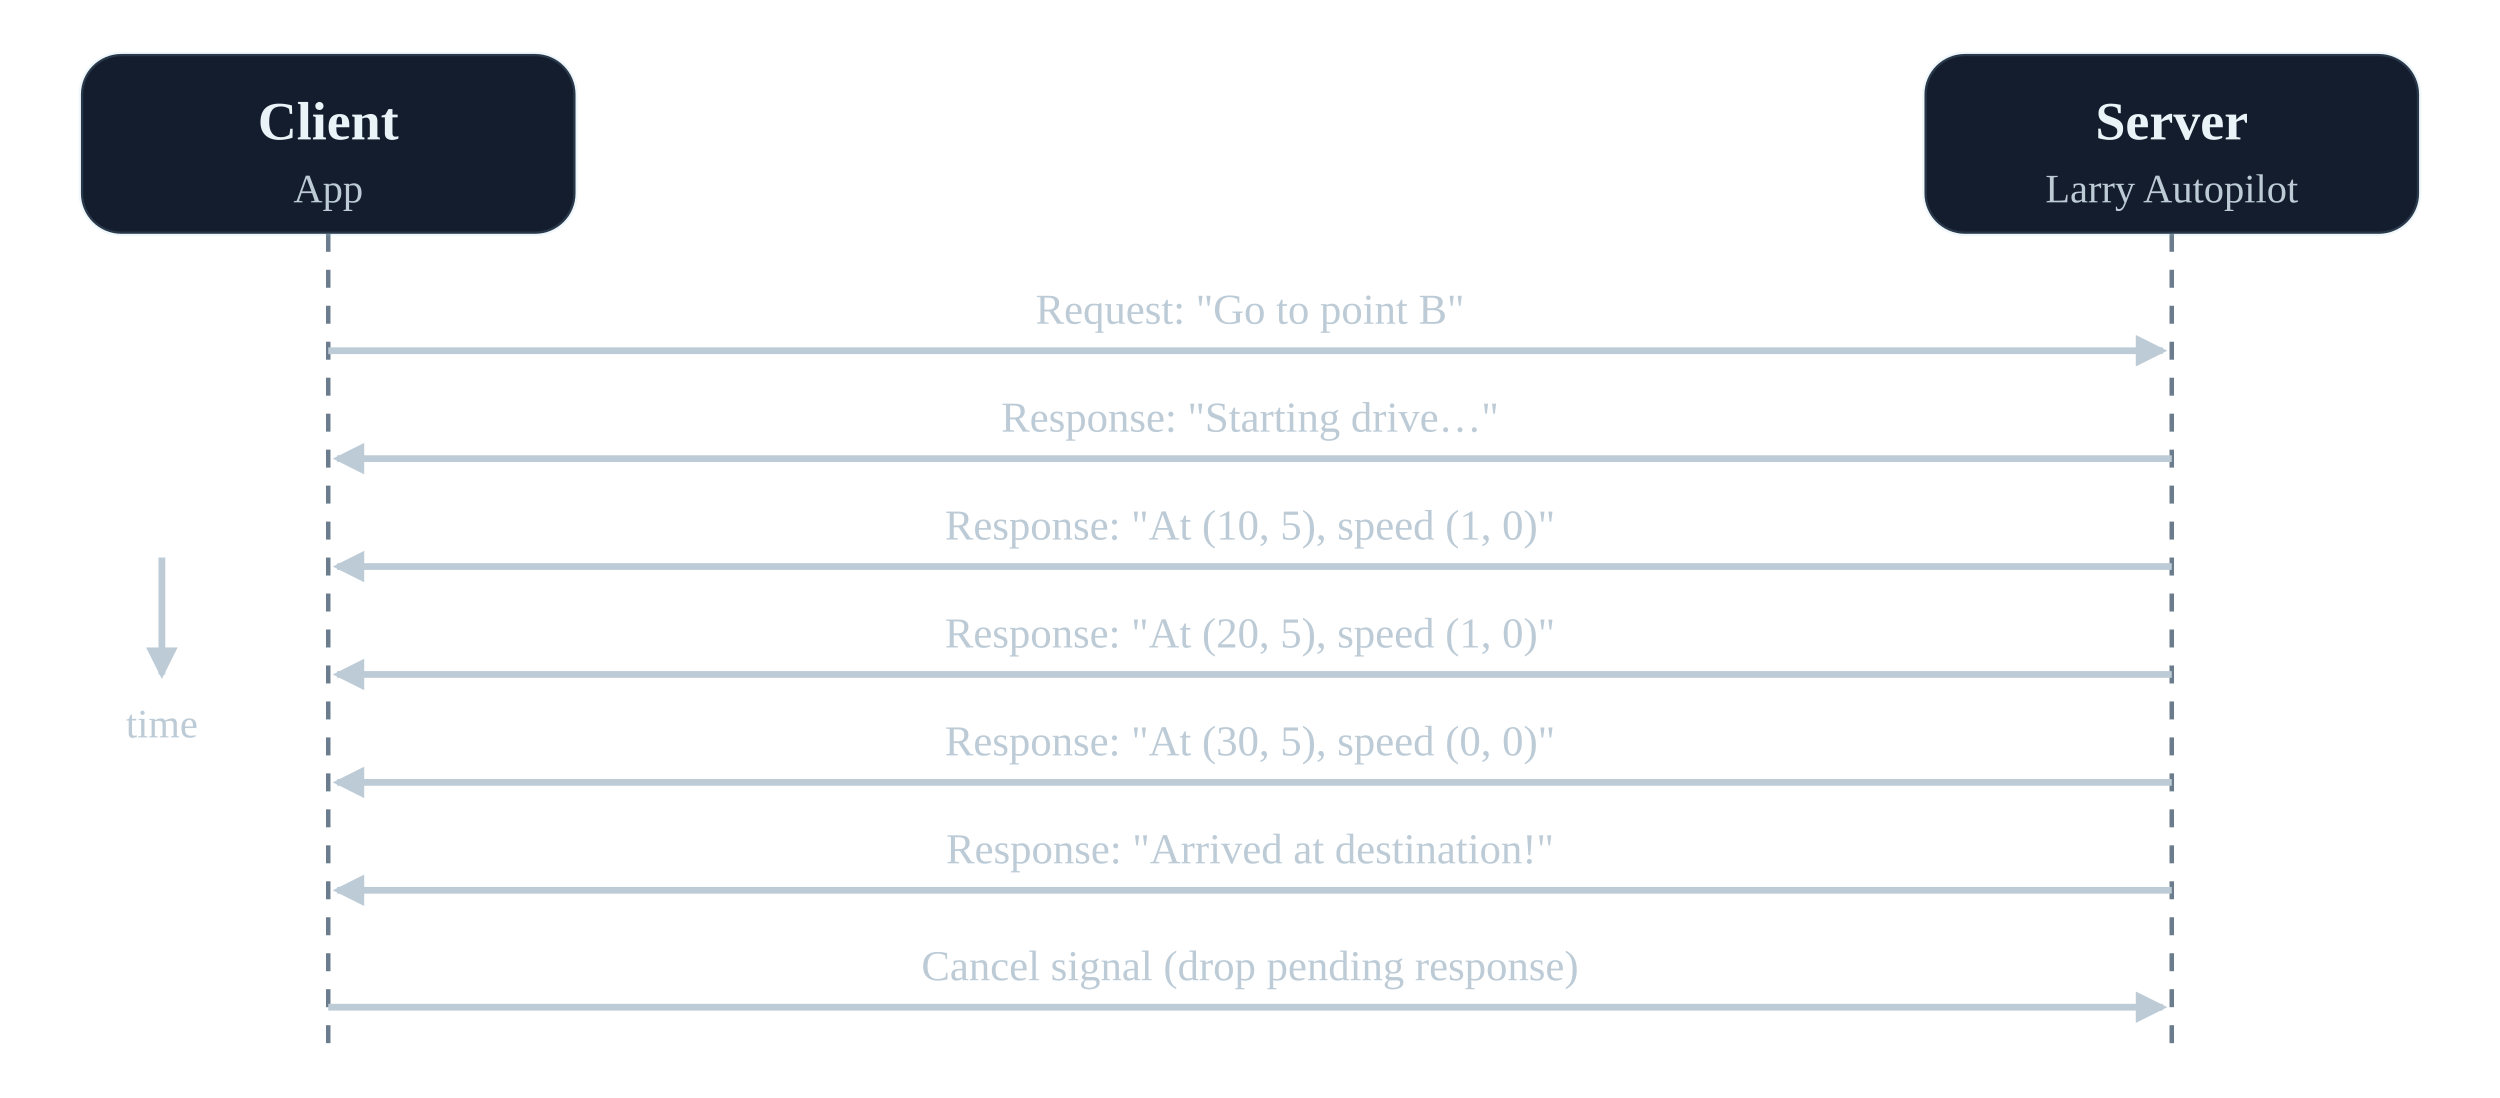
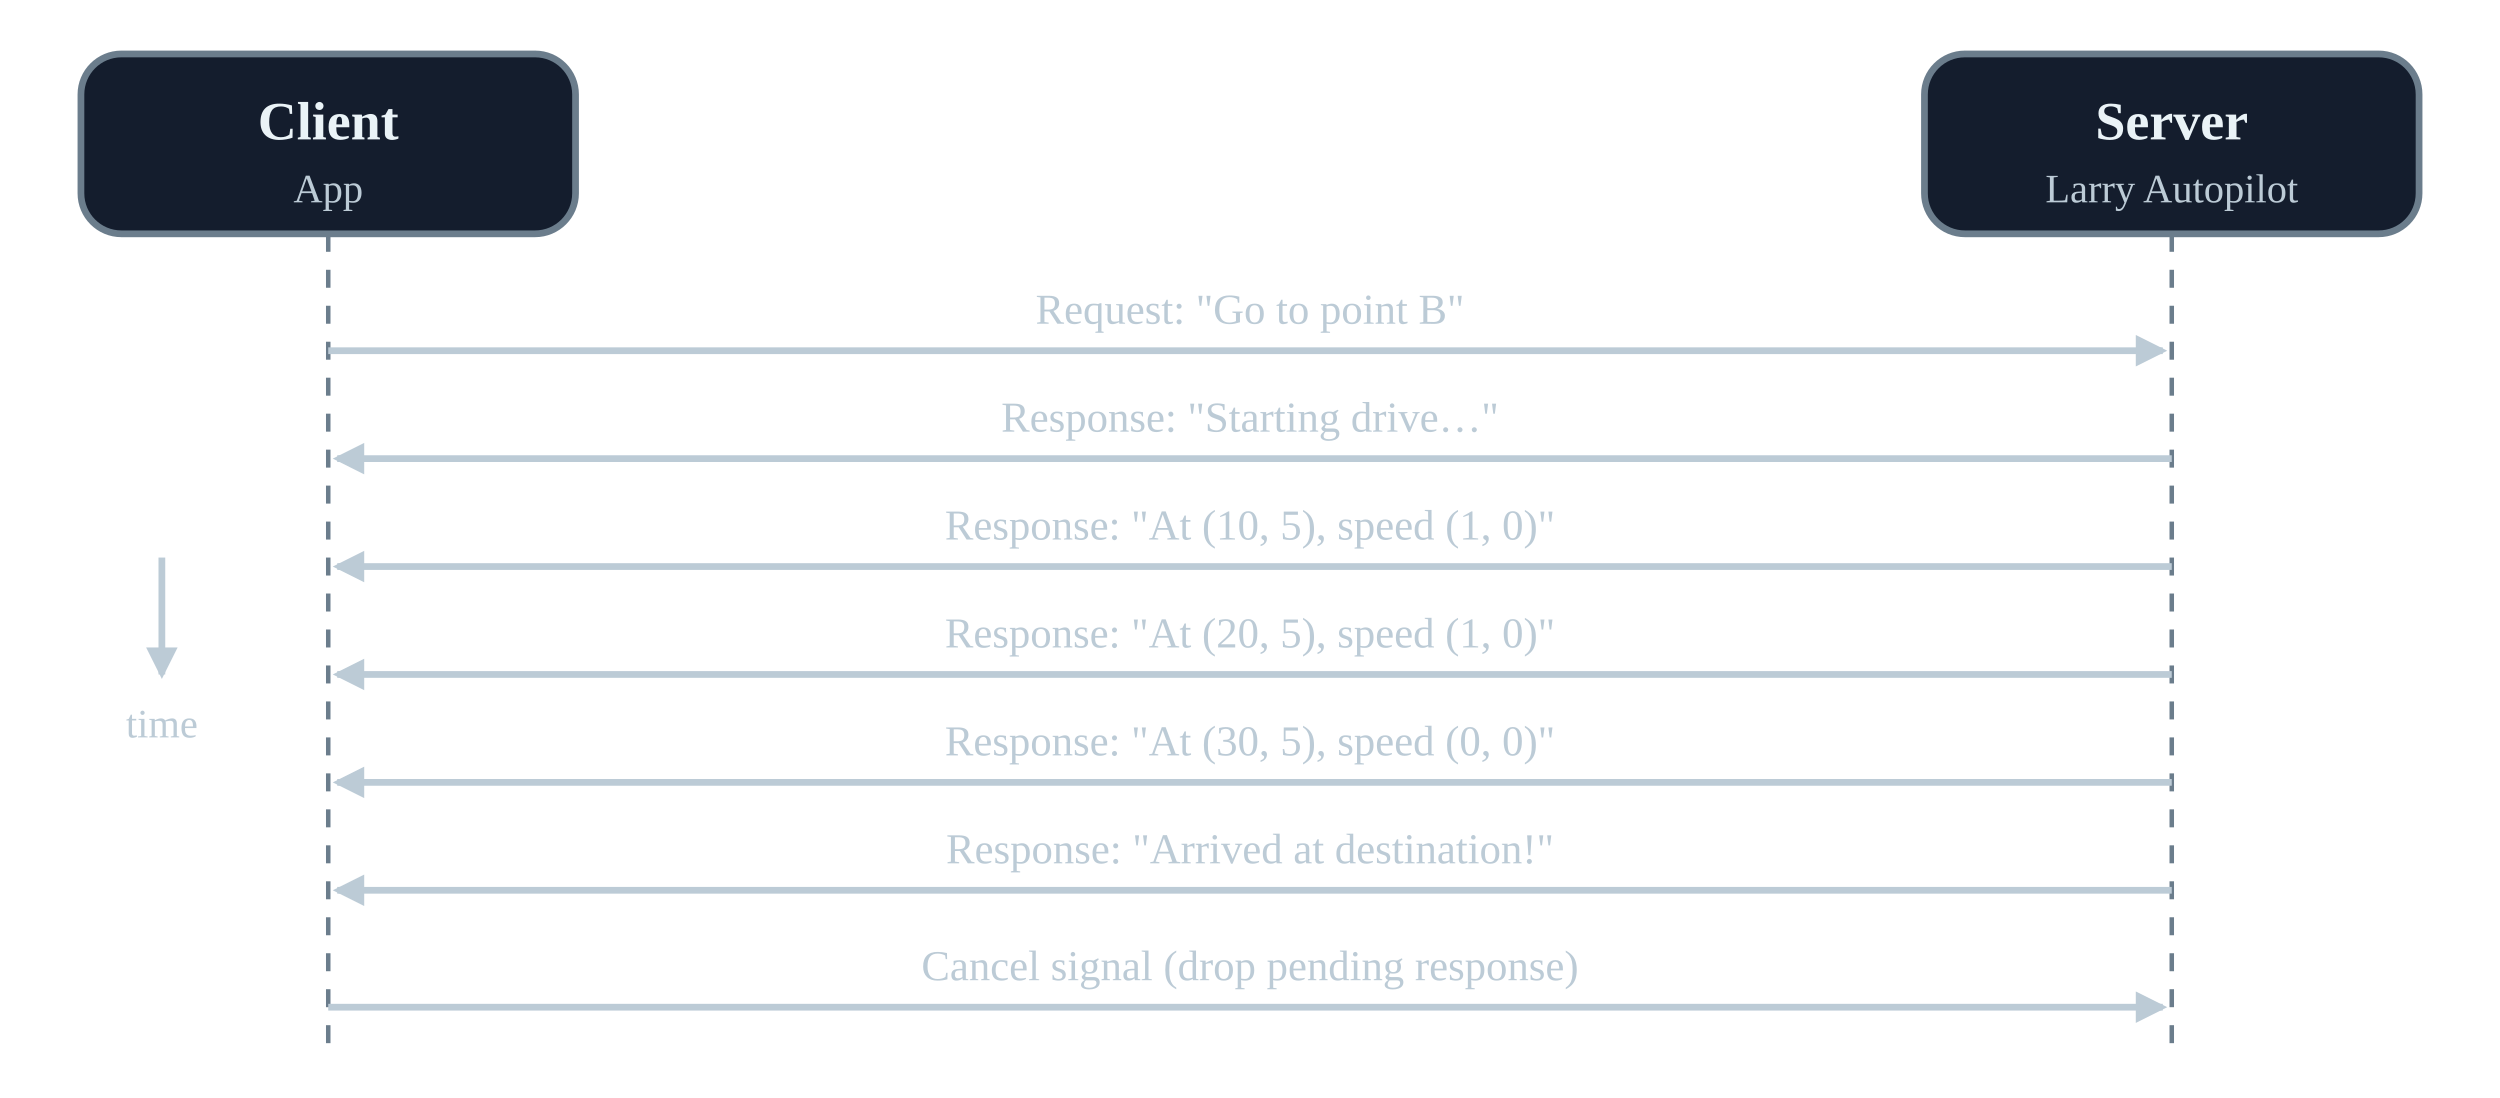
<svg xmlns="http://www.w3.org/2000/svg" viewBox="22 8 556 244" role="img" aria-label="Request-response sequence between the App and Larry Autopilot">
  <style>
-     .rs-box   { fill: var(--ix-surface, #141d2d); stroke: var(--ix-line, rgba(150,200,230,0.16)); stroke-width: 1; }
+     .rs-box   { fill: var(--ix-surface, #141d2d); stroke: var(--ix-muted-2, #6b7d8c); stroke-width: 1.5; }
    .rs-box-t { font-family: var(--font-stack, sans-serif); font-weight: 600; font-size: 12px; fill: var(--ix-text, #eaf3f7); }
    .rs-sub   { font-family: var(--font-stack, sans-serif); font-size: 9px; fill: var(--ix-muted, #bccbd6); }
    .rs-life  { stroke: var(--ix-muted-2, #6b7d8c); stroke-width: 1; stroke-dasharray: 4 4; fill: none; }
    .rs-msg   { stroke: var(--ix-muted, #bccbd6); stroke-width: 1.5; fill: none; }
    .rs-lbl   { font-family: var(--font-stack, sans-serif); font-size: 9.5px; fill: var(--ix-muted, #bccbd6); }
    .rs-axis  { font-family: var(--font-stack, sans-serif); font-size: 9px; fill: var(--ix-muted, #bccbd6); }
  </style>
  <defs>
    <marker id="rs-arrow" markerWidth="9" markerHeight="9" refX="7" refY="4.5" orient="auto" markerUnits="userSpaceOnUse" overflow="visible">
      <path d="M1,1 L8,4.5 L1,8 Z" fill="var(--ix-muted, #bccbd6)" />
    </marker>
  </defs>
  <line class="rs-life" x1="95" y1="60" x2="95" y2="240" />
  <line class="rs-life" x1="505" y1="60" x2="505" y2="240" />
  <rect class="rs-box" x="40" y="20" width="110" height="40" rx="9" />
  <text class="rs-box-t" x="95" y="39" text-anchor="middle">Client</text>
  <text class="rs-sub" x="95" y="53" text-anchor="middle">App</text>
  <rect class="rs-box" x="450" y="20" width="110" height="40" rx="9" />
  <text class="rs-box-t" x="505" y="39" text-anchor="middle">Server</text>
  <text class="rs-sub" x="505" y="53" text-anchor="middle">Larry Autopilot</text>
  <line class="rs-msg" x1="58" y1="132" x2="58" y2="158" stroke-width="1" marker-end="url(#rs-arrow)" />
  <text class="rs-axis" x="58" y="172" text-anchor="middle">time</text>
  <line class="rs-msg" x1="95" y1="86" x2="503" y2="86" marker-end="url(#rs-arrow)" />
  <text class="rs-lbl" x="300" y="80" text-anchor="middle">Request: "Go to point B"</text>
  <line class="rs-msg" x1="505" y1="110" x2="97" y2="110" marker-end="url(#rs-arrow)" />
  <text class="rs-lbl" x="300" y="104" text-anchor="middle">Response: "Starting drive…"</text>
  <line class="rs-msg" x1="505" y1="134" x2="97" y2="134" marker-end="url(#rs-arrow)" />
  <text class="rs-lbl" x="300" y="128" text-anchor="middle">Response: "At (10, 5), speed (1, 0)"</text>
  <line class="rs-msg" x1="505" y1="158" x2="97" y2="158" marker-end="url(#rs-arrow)" />
  <text class="rs-lbl" x="300" y="152" text-anchor="middle">Response: "At (20, 5), speed (1, 0)"</text>
  <line class="rs-msg" x1="505" y1="182" x2="97" y2="182" marker-end="url(#rs-arrow)" />
  <text class="rs-lbl" x="300" y="176" text-anchor="middle">Response: "At (30, 5), speed (0, 0)"</text>
  <line class="rs-msg" x1="505" y1="206" x2="97" y2="206" marker-end="url(#rs-arrow)" />
  <text class="rs-lbl" x="300" y="200" text-anchor="middle">Response: "Arrived at destination!"</text>
  <line class="rs-msg" x1="95" y1="232" x2="503" y2="232" marker-end="url(#rs-arrow)" />
  <text class="rs-lbl" x="300" y="226" text-anchor="middle">Cancel signal (drop pending response)</text>
</svg>
